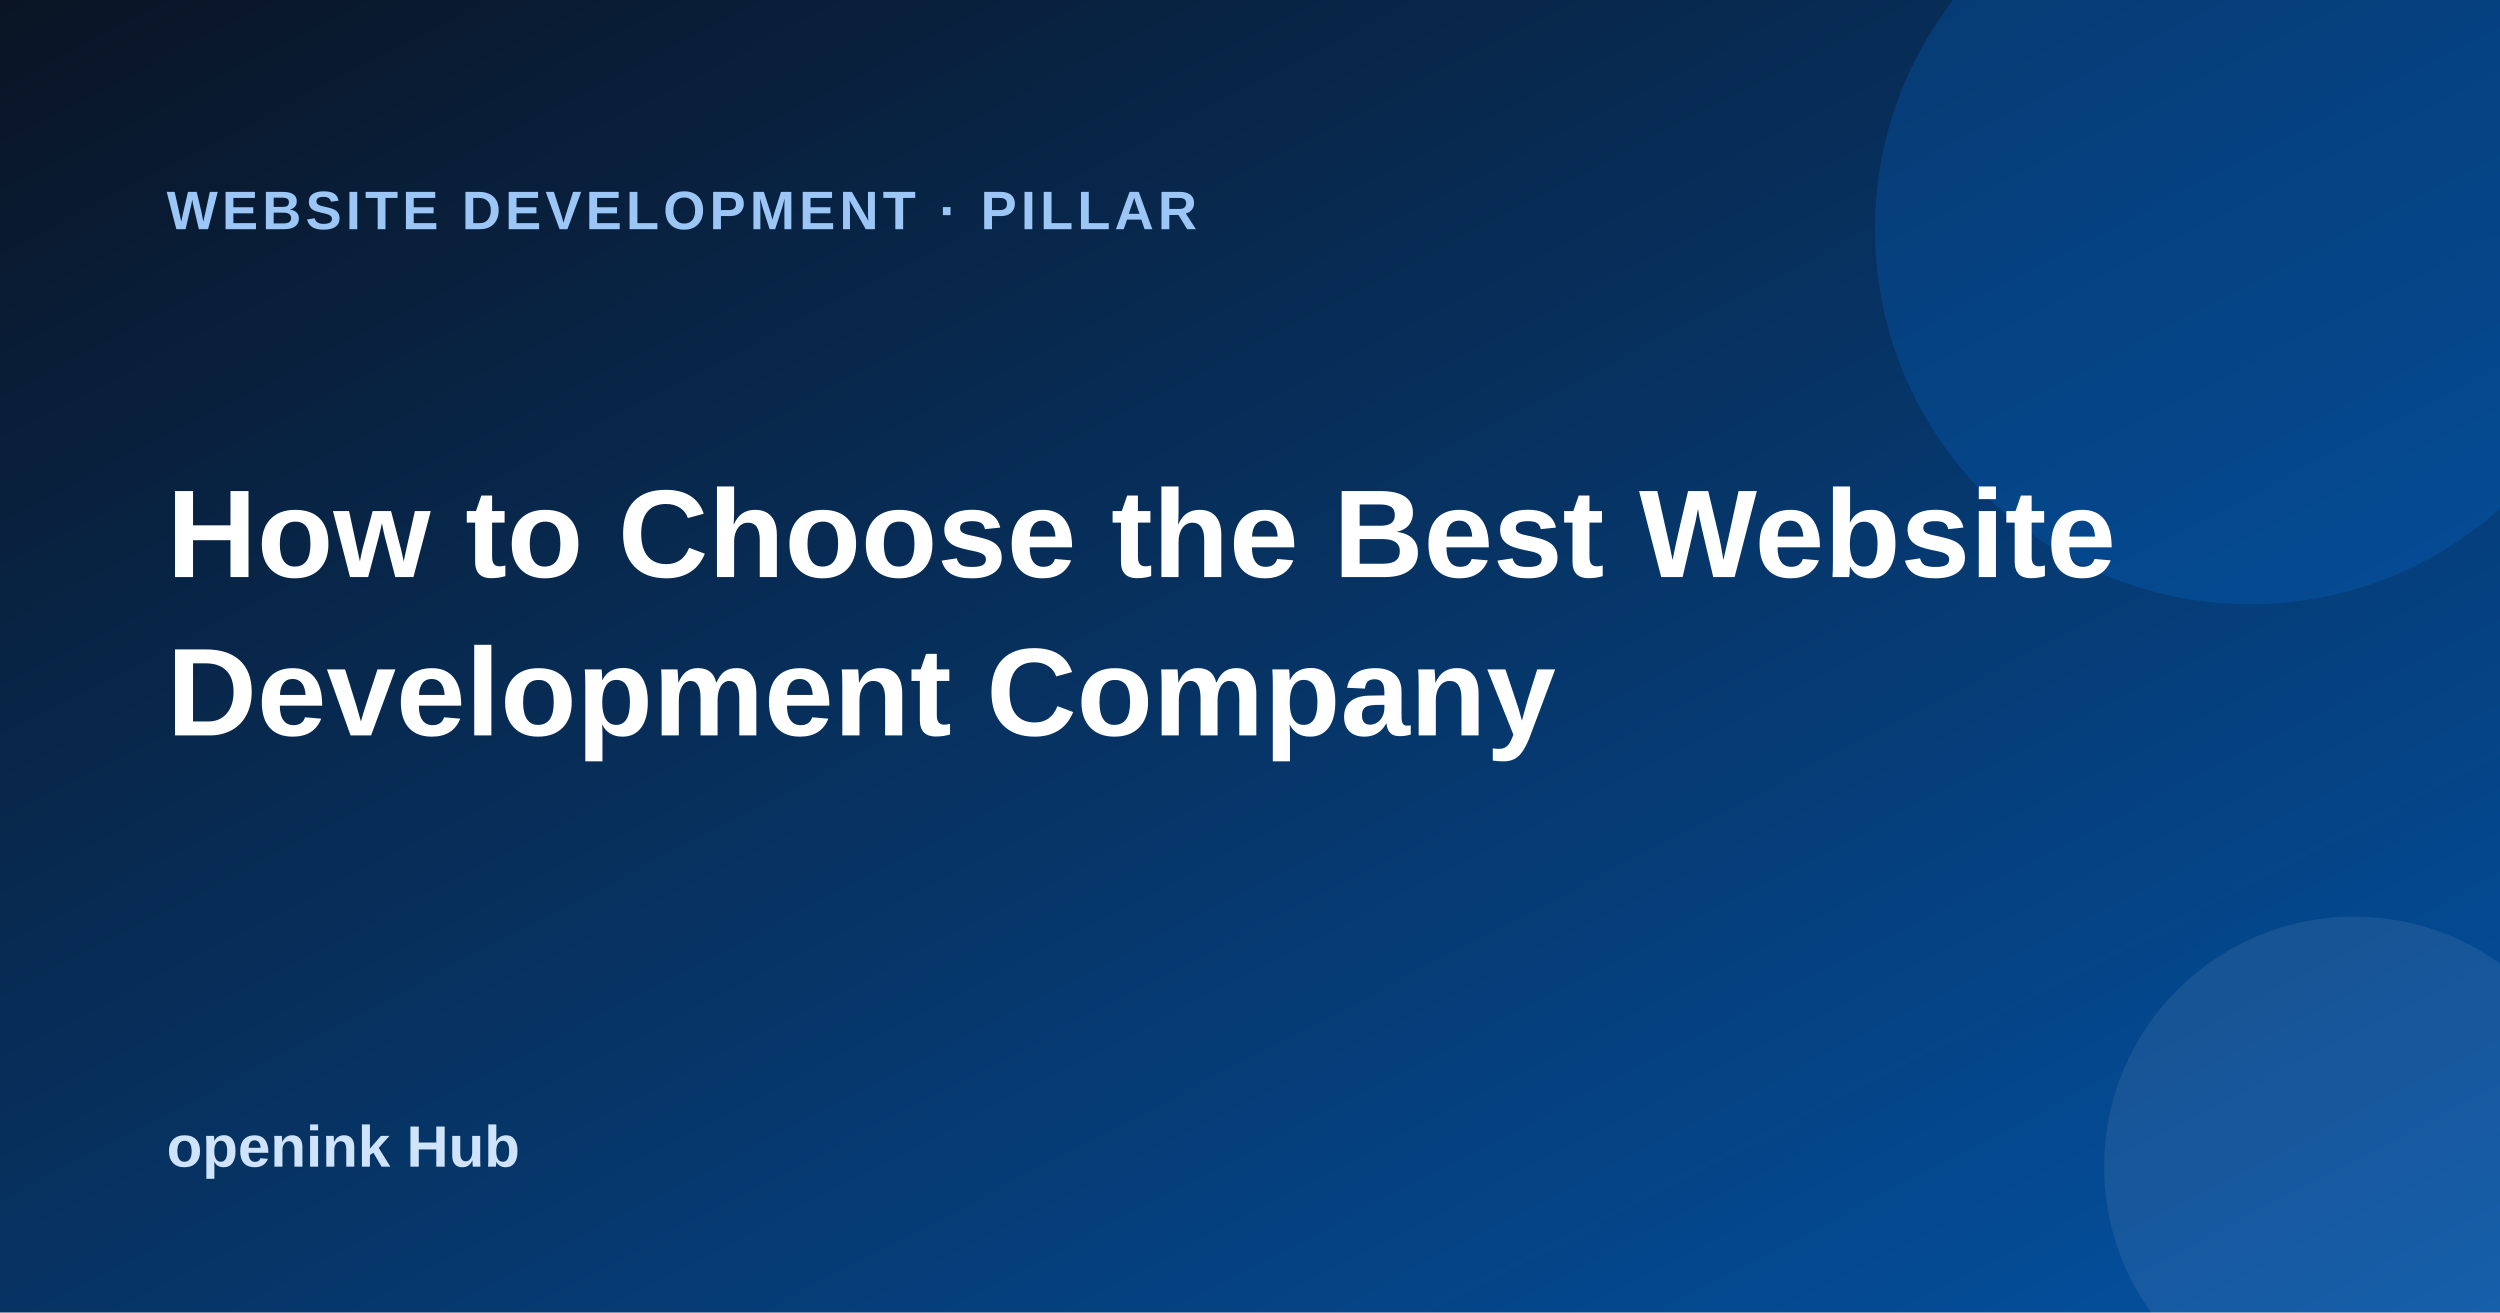
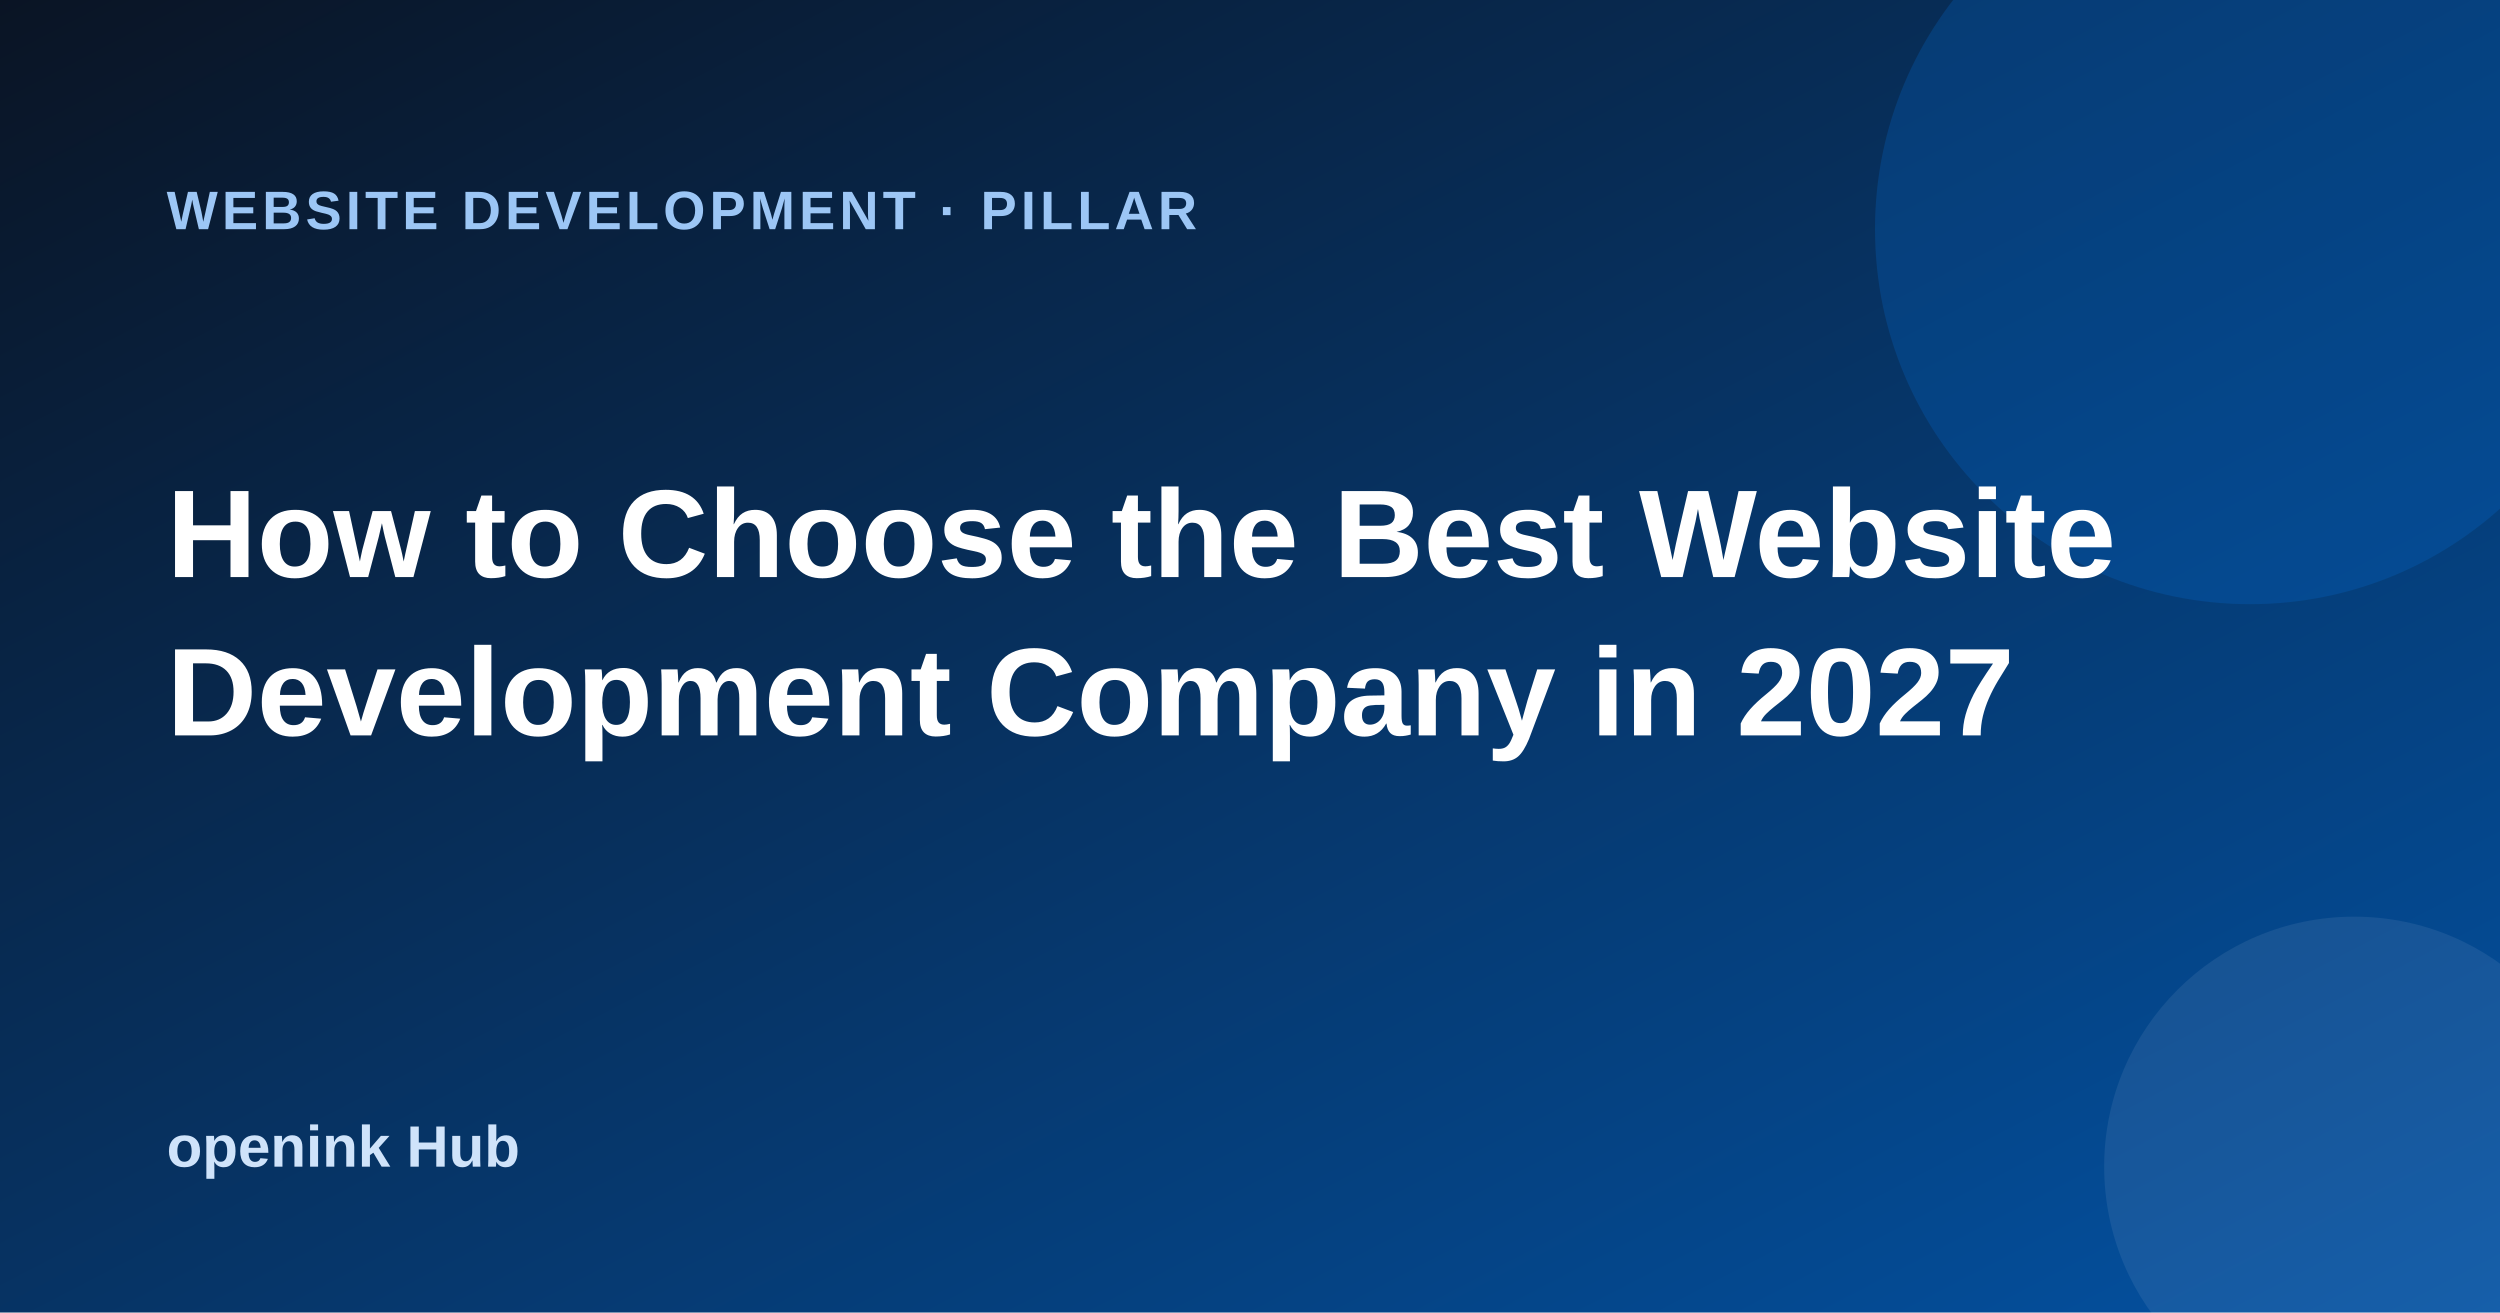
- <svg xmlns="http://www.w3.org/2000/svg" width="1200" height="630" viewBox="0 0 1200 630" role="img" aria-label="How to Choose the Best Website Development Company">
+ <svg xmlns="http://www.w3.org/2000/svg" width="1200" height="630" viewBox="0 0 1200 630" role="img" aria-label="How to Choose the Best Website Development Company in 2027">
  <defs>
    <linearGradient id="g" x1="0" y1="0" x2="1" y2="1">
      <stop offset="0" stop-color="#0a1424" />
      <stop offset="1" stop-color="#0352a3" />
    </linearGradient>
  </defs>
  <rect width="1200" height="630" fill="url(#g)" />
  <circle cx="1080" cy="110" r="180" fill="#046bd2" opacity=".25" />
  <circle cx="1130" cy="560" r="120" fill="#eef5fd" opacity=".08" />
  <text x="80" y="110" fill="#9cc6f5" font-family="Segoe UI,Arial,sans-serif" font-size="26" font-weight="600" letter-spacing="2">WEBSITE DEVELOPMENT · PILLAR</text>
  <text x="80" y="277" fill="#fff" font-family="Segoe UI,Arial,sans-serif" font-size="60" font-weight="700">How to Choose the Best Website</text>
-   <text x="80" y="353" fill="#fff" font-family="Segoe UI,Arial,sans-serif" font-size="60" font-weight="700">Development Company</text>
+   <text x="80" y="353" fill="#fff" font-family="Segoe UI,Arial,sans-serif" font-size="60" font-weight="700">Development Company in 2027</text>
  <text x="80" y="560" fill="#cfe3fa" font-family="Segoe UI,Arial,sans-serif" font-size="28" font-weight="600">openink Hub</text>
</svg>
